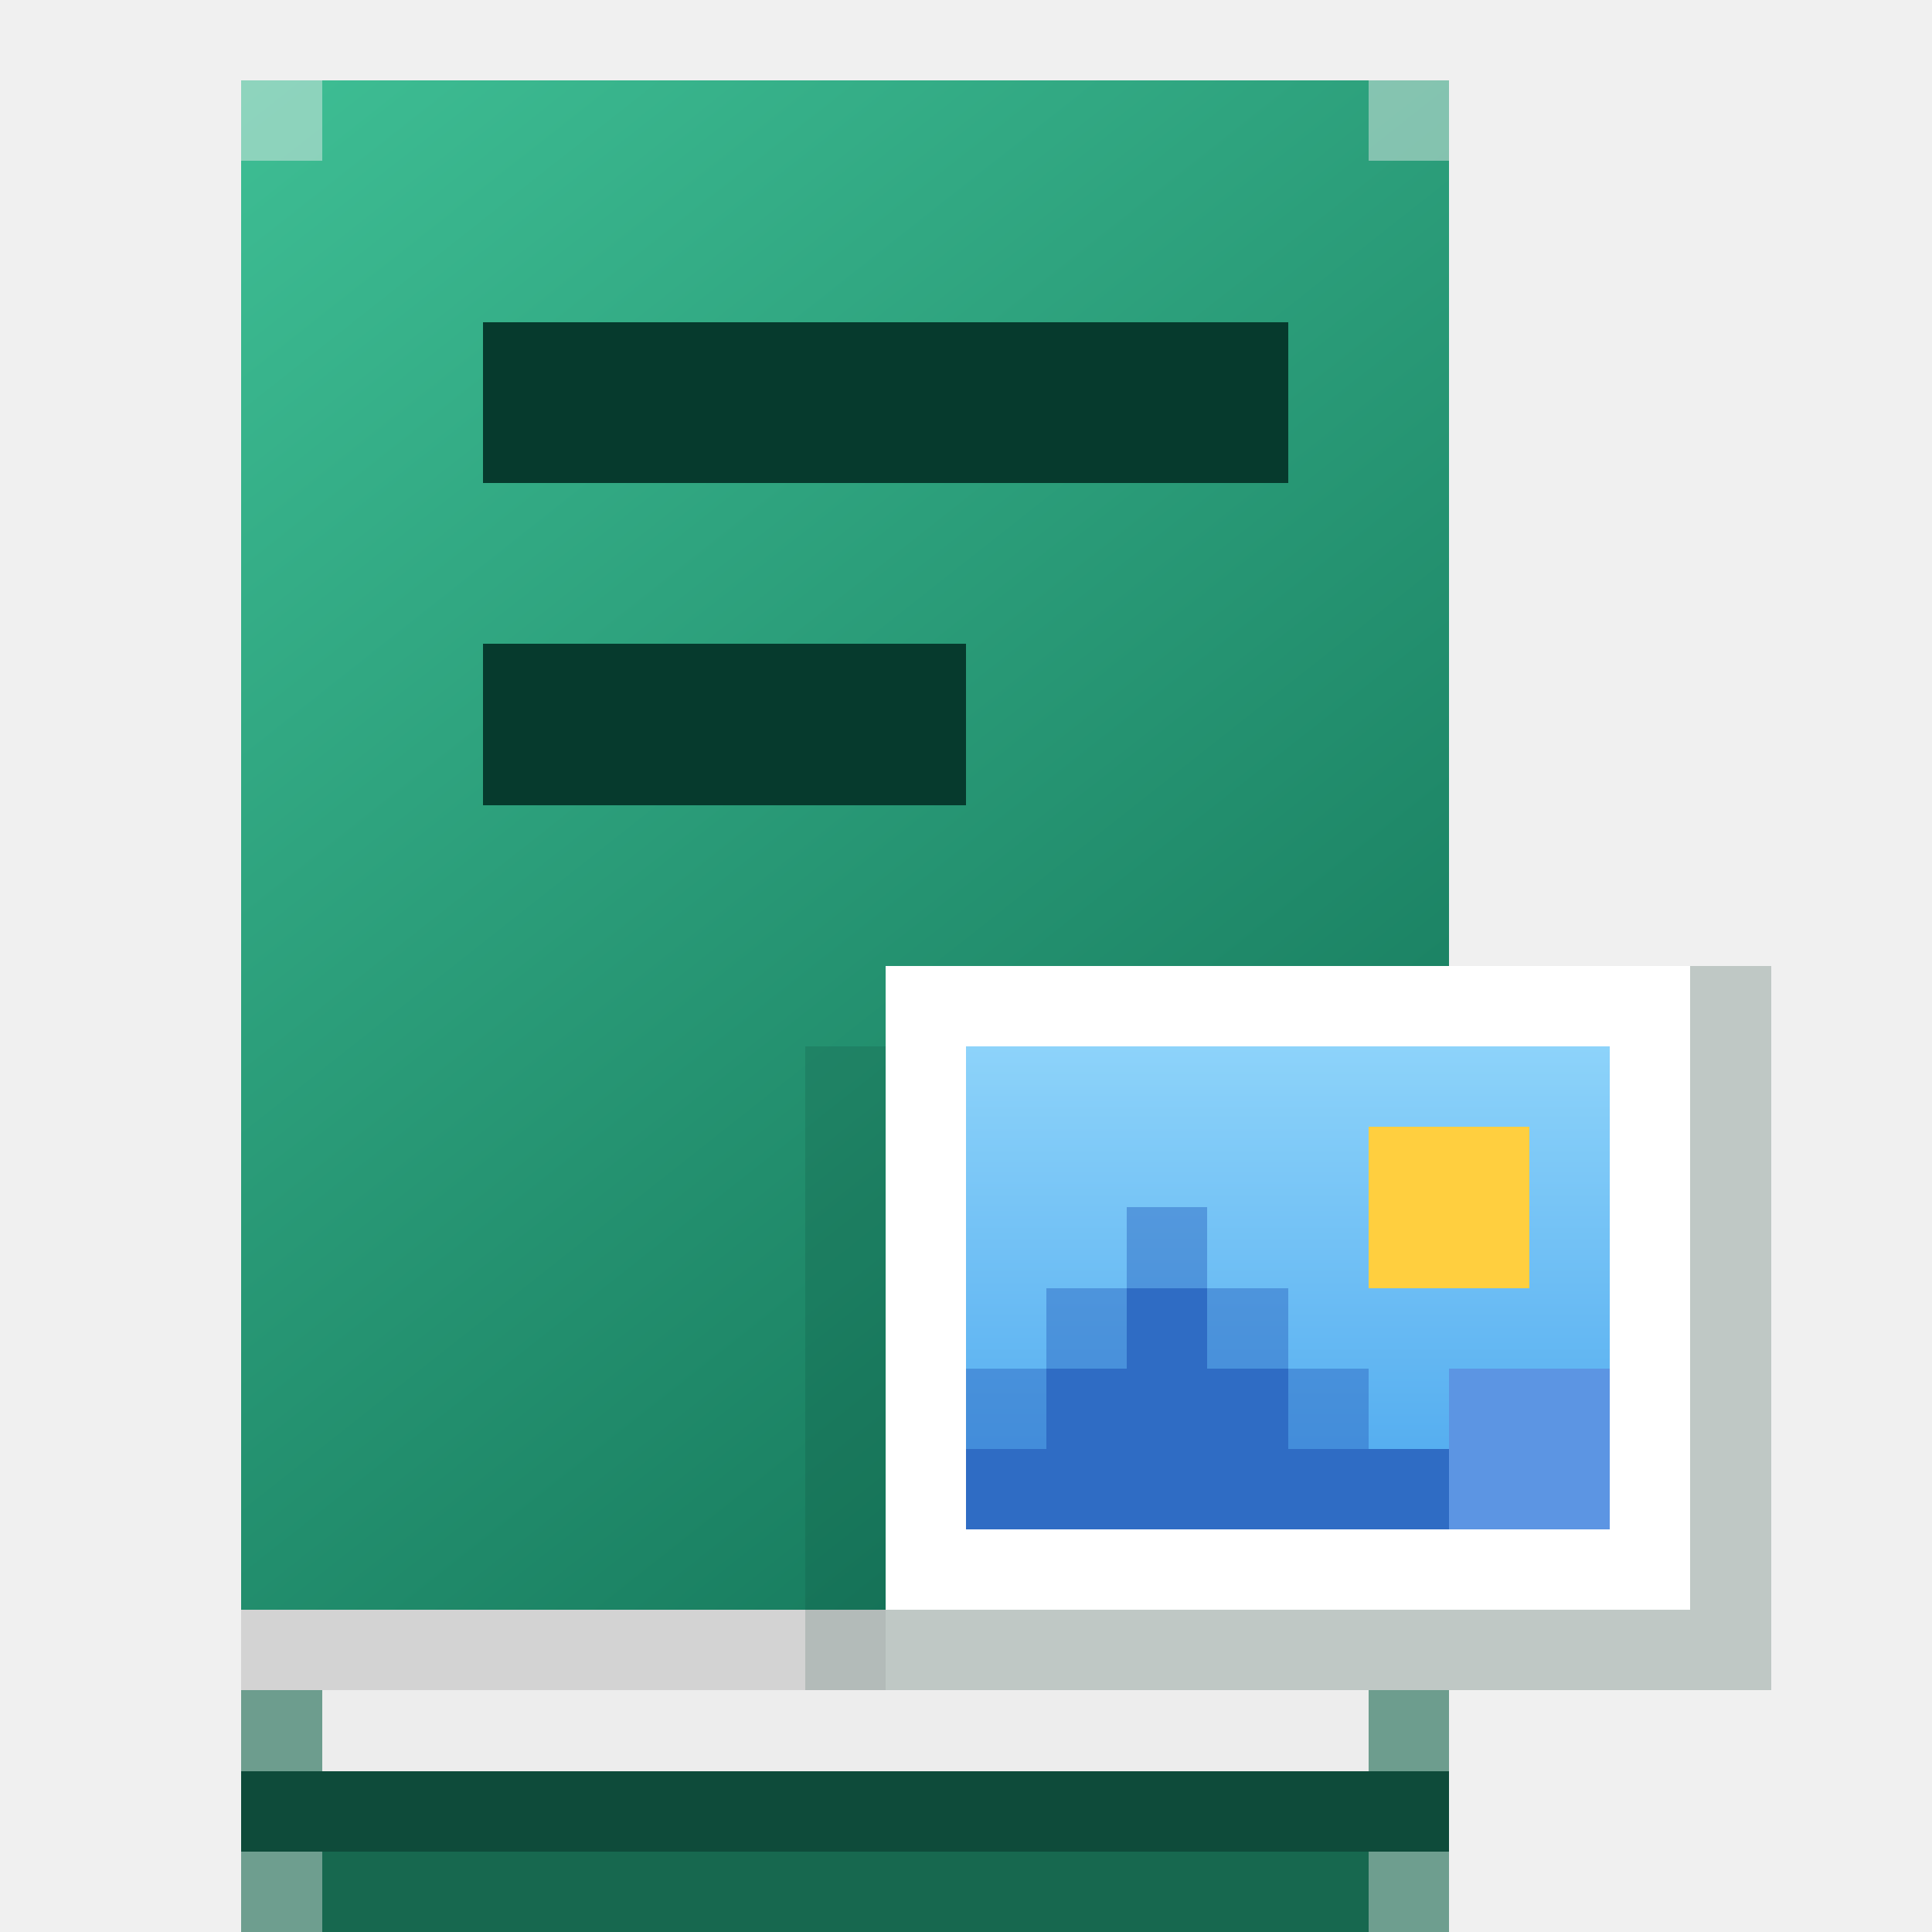
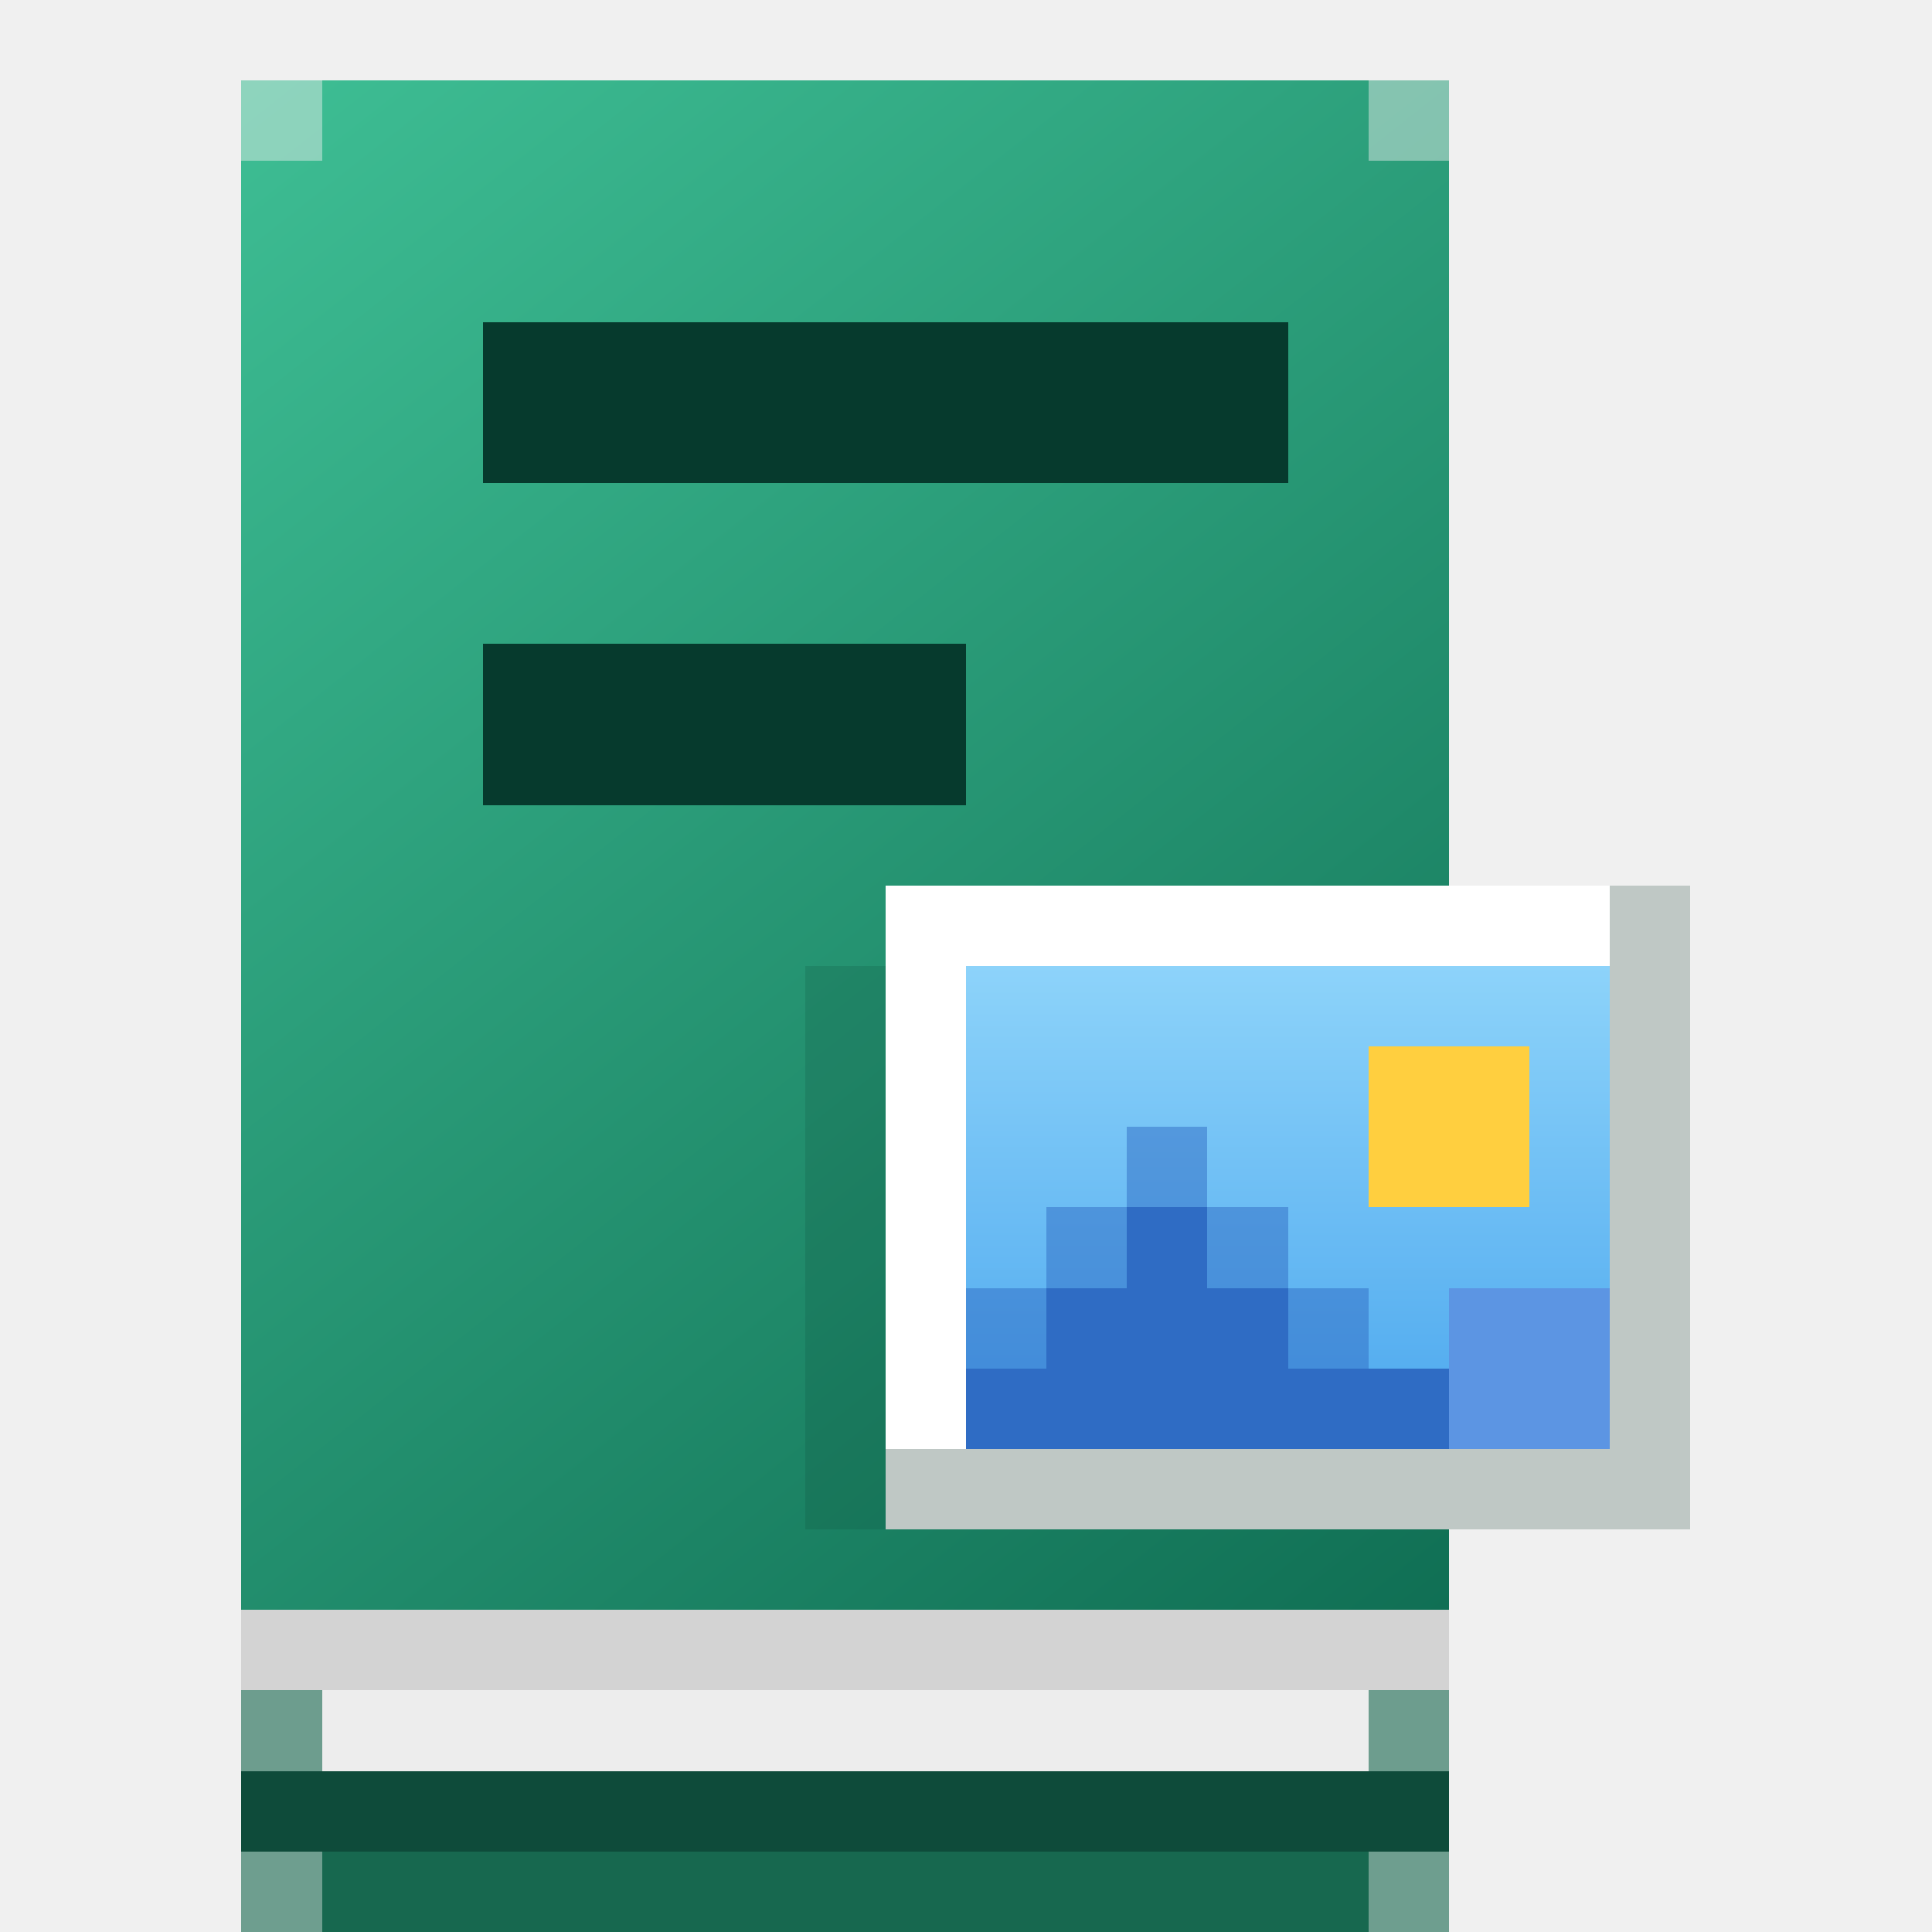
<svg xmlns="http://www.w3.org/2000/svg" width="24" height="24" viewBox="0 0 24 24">
  <defs>
    <linearGradient id="pg" x1="3" y1="1" x2="18" y2="20" gradientUnits="userSpaceOnUse">
      <stop offset="0" stop-color="#3EBE94" />
      <stop offset="1" stop-color="#106F54" />
    </linearGradient>
-     <linearGradient id="sky" x1="0" y1="13" x2="0" y2="19" gradientUnits="userSpaceOnUse">
+     <linearGradient id="sky" x1="0" y1="12" x2="0" y2="18" gradientUnits="userSpaceOnUse">
      <stop offset="0" stop-color="#8DD3FA" />
      <stop offset="1" stop-color="#4BA7EE" />
    </linearGradient>
  </defs>
  <rect x="3" y="2" width="15" height="18" fill="url(#pg)" shape-rendering="crispEdges" />
  <rect x="4" y="1" width="13" height="1" fill="url(#pg)" shape-rendering="crispEdges" />
  <rect x="4" y="20" width="13" height="1" fill="url(#pg)" shape-rendering="crispEdges" />
  <rect x="3" y="1" width="1" height="1" fill="url(#pg)" opacity="0.55" shape-rendering="crispEdges" />
  <rect x="3" y="20" width="1" height="1" fill="url(#pg)" shape-rendering="crispEdges" />
  <rect x="17" y="1" width="1" height="1" fill="url(#pg)" opacity="0.55" shape-rendering="crispEdges" />
  <rect x="17" y="20" width="1" height="1" fill="url(#pg)" shape-rendering="crispEdges" />
  <rect x="3" y="20" width="15" height="1" fill="#D3D3D3" shape-rendering="crispEdges" />
  <rect x="3" y="21" width="15" height="1" fill="#EDEDED" shape-rendering="crispEdges" />
  <rect x="3" y="21" width="1" height="1" fill="#17684F" opacity="0.6" shape-rendering="crispEdges" />
  <rect x="17" y="21" width="1" height="1" fill="#17684F" opacity="0.6" shape-rendering="crispEdges" />
  <rect x="3" y="22" width="15" height="1" fill="#0E4B3A" shape-rendering="crispEdges" />
  <rect x="4" y="23" width="13" height="1" fill="#17684F" shape-rendering="crispEdges" />
  <rect x="3" y="23" width="1" height="1" fill="#17684F" opacity="0.6" shape-rendering="crispEdges" />
  <rect x="17" y="23" width="1" height="1" fill="#17684F" opacity="0.6" shape-rendering="crispEdges" />
  <rect x="6" y="4" width="10" height="2" fill="#063A2D" shape-rendering="crispEdges" />
  <rect x="6" y="8" width="6" height="2" fill="#063A2D" shape-rendering="crispEdges" />
-   <rect x="10" y="13" width="1" height="8" fill="#063A2C" opacity="0.16" shape-rendering="crispEdges" />
-   <rect x="11" y="13" width="11" height="7" fill="#FFFFFF" shape-rendering="crispEdges" />
-   <rect x="12" y="12" width="9" height="1" fill="#FFFFFF" shape-rendering="crispEdges" />
-   <rect x="12" y="20" width="9" height="1" fill="#FFFFFF" shape-rendering="crispEdges" />
-   <rect x="11" y="12" width="1" height="1" fill="#FFFFFF" shape-rendering="crispEdges" />
-   <rect x="11" y="20" width="1" height="1" fill="#FFFFFF" shape-rendering="crispEdges" />
-   <rect x="21" y="12" width="1" height="1" fill="#FFFFFF" shape-rendering="crispEdges" />
-   <rect x="21" y="20" width="1" height="1" fill="#FFFFFF" shape-rendering="crispEdges" />
-   <rect x="21" y="12" width="1" height="9" fill="#BFC8C5" shape-rendering="crispEdges" />
-   <rect x="11" y="20" width="11" height="1" fill="#BFC8C5" shape-rendering="crispEdges" />
-   <rect x="12" y="13" width="8" height="6" fill="url(#sky)" shape-rendering="crispEdges" />
+   <rect x="10" y="12" width="1" height="7" fill="#063A2C" opacity="0.16" shape-rendering="crispEdges" />
+   <rect x="11" y="12" width="10" height="6" fill="#FFFFFF" shape-rendering="crispEdges" />
+   <rect x="12" y="11" width="8" height="1" fill="#FFFFFF" shape-rendering="crispEdges" />
+   <rect x="12" y="18" width="8" height="1" fill="#FFFFFF" shape-rendering="crispEdges" />
+   <rect x="11" y="11" width="1" height="1" fill="#FFFFFF" shape-rendering="crispEdges" />
+   <rect x="11" y="18" width="1" height="1" fill="#FFFFFF" shape-rendering="crispEdges" />
+   <rect x="20" y="11" width="1" height="1" fill="#FFFFFF" shape-rendering="crispEdges" />
+   <rect x="20" y="18" width="1" height="1" fill="#FFFFFF" shape-rendering="crispEdges" />
+   <rect x="20" y="11" width="1" height="8" fill="#BFC8C5" shape-rendering="crispEdges" />
+   <rect x="11" y="18" width="10" height="1" fill="#BFC8C5" shape-rendering="crispEdges" />
+   <rect x="12" y="12" width="8" height="6" fill="url(#sky)" shape-rendering="crispEdges" />
+   <rect x="17" y="13" width="1" height="1" fill="#FFCF3F" shape-rendering="crispEdges" />
+   <rect x="18" y="13" width="1" height="1" fill="#FFCF3F" shape-rendering="crispEdges" />
+   <rect x="14" y="14" width="1" height="1" fill="#2F6CC4" opacity="0.5" shape-rendering="crispEdges" />
  <rect x="17" y="14" width="1" height="1" fill="#FFCF3F" shape-rendering="crispEdges" />
  <rect x="18" y="14" width="1" height="1" fill="#FFCF3F" shape-rendering="crispEdges" />
-   <rect x="14" y="15" width="1" height="1" fill="#2F6CC4" opacity="0.5" shape-rendering="crispEdges" />
-   <rect x="17" y="15" width="1" height="1" fill="#FFCF3F" shape-rendering="crispEdges" />
-   <rect x="18" y="15" width="1" height="1" fill="#FFCF3F" shape-rendering="crispEdges" />
-   <rect x="13" y="16" width="1" height="1" fill="#2F6CC4" opacity="0.5" shape-rendering="crispEdges" />
+   <rect x="13" y="15" width="1" height="1" fill="#2F6CC4" opacity="0.5" shape-rendering="crispEdges" />
+   <rect x="14" y="15" width="1" height="1" fill="#2F6CC4" shape-rendering="crispEdges" />
+   <rect x="15" y="15" width="1" height="1" fill="#2F6CC4" opacity="0.5" shape-rendering="crispEdges" />
+   <rect x="12" y="16" width="1" height="1" fill="#2F6CC4" opacity="0.5" shape-rendering="crispEdges" />
+   <rect x="13" y="16" width="1" height="1" fill="#2F6CC4" shape-rendering="crispEdges" />
  <rect x="14" y="16" width="1" height="1" fill="#2F6CC4" shape-rendering="crispEdges" />
-   <rect x="15" y="16" width="1" height="1" fill="#2F6CC4" opacity="0.5" shape-rendering="crispEdges" />
-   <rect x="12" y="17" width="1" height="1" fill="#2F6CC4" opacity="0.5" shape-rendering="crispEdges" />
+   <rect x="15" y="16" width="1" height="1" fill="#2F6CC4" shape-rendering="crispEdges" />
+   <rect x="16" y="16" width="1" height="1" fill="#2F6CC4" opacity="0.5" shape-rendering="crispEdges" />
+   <rect x="18" y="16" width="1" height="1" fill="#5C95E3" shape-rendering="crispEdges" />
+   <rect x="19" y="16" width="1" height="1" fill="#5C95E3" shape-rendering="crispEdges" />
+   <rect x="12" y="17" width="1" height="1" fill="#2F6CC4" shape-rendering="crispEdges" />
  <rect x="13" y="17" width="1" height="1" fill="#2F6CC4" shape-rendering="crispEdges" />
  <rect x="14" y="17" width="1" height="1" fill="#2F6CC4" shape-rendering="crispEdges" />
  <rect x="15" y="17" width="1" height="1" fill="#2F6CC4" shape-rendering="crispEdges" />
-   <rect x="16" y="17" width="1" height="1" fill="#2F6CC4" opacity="0.5" shape-rendering="crispEdges" />
+   <rect x="16" y="17" width="1" height="1" fill="#2F6CC4" shape-rendering="crispEdges" />
+   <rect x="17" y="17" width="1" height="1" fill="#2F6CC4" shape-rendering="crispEdges" />
  <rect x="18" y="17" width="1" height="1" fill="#5C95E3" shape-rendering="crispEdges" />
  <rect x="19" y="17" width="1" height="1" fill="#5C95E3" shape-rendering="crispEdges" />
-   <rect x="12" y="18" width="1" height="1" fill="#2F6CC4" shape-rendering="crispEdges" />
-   <rect x="13" y="18" width="1" height="1" fill="#2F6CC4" shape-rendering="crispEdges" />
-   <rect x="14" y="18" width="1" height="1" fill="#2F6CC4" shape-rendering="crispEdges" />
-   <rect x="15" y="18" width="1" height="1" fill="#2F6CC4" shape-rendering="crispEdges" />
-   <rect x="16" y="18" width="1" height="1" fill="#2F6CC4" shape-rendering="crispEdges" />
-   <rect x="17" y="18" width="1" height="1" fill="#2F6CC4" shape-rendering="crispEdges" />
-   <rect x="18" y="18" width="1" height="1" fill="#5C95E3" shape-rendering="crispEdges" />
-   <rect x="19" y="18" width="1" height="1" fill="#5C95E3" shape-rendering="crispEdges" />
</svg>
